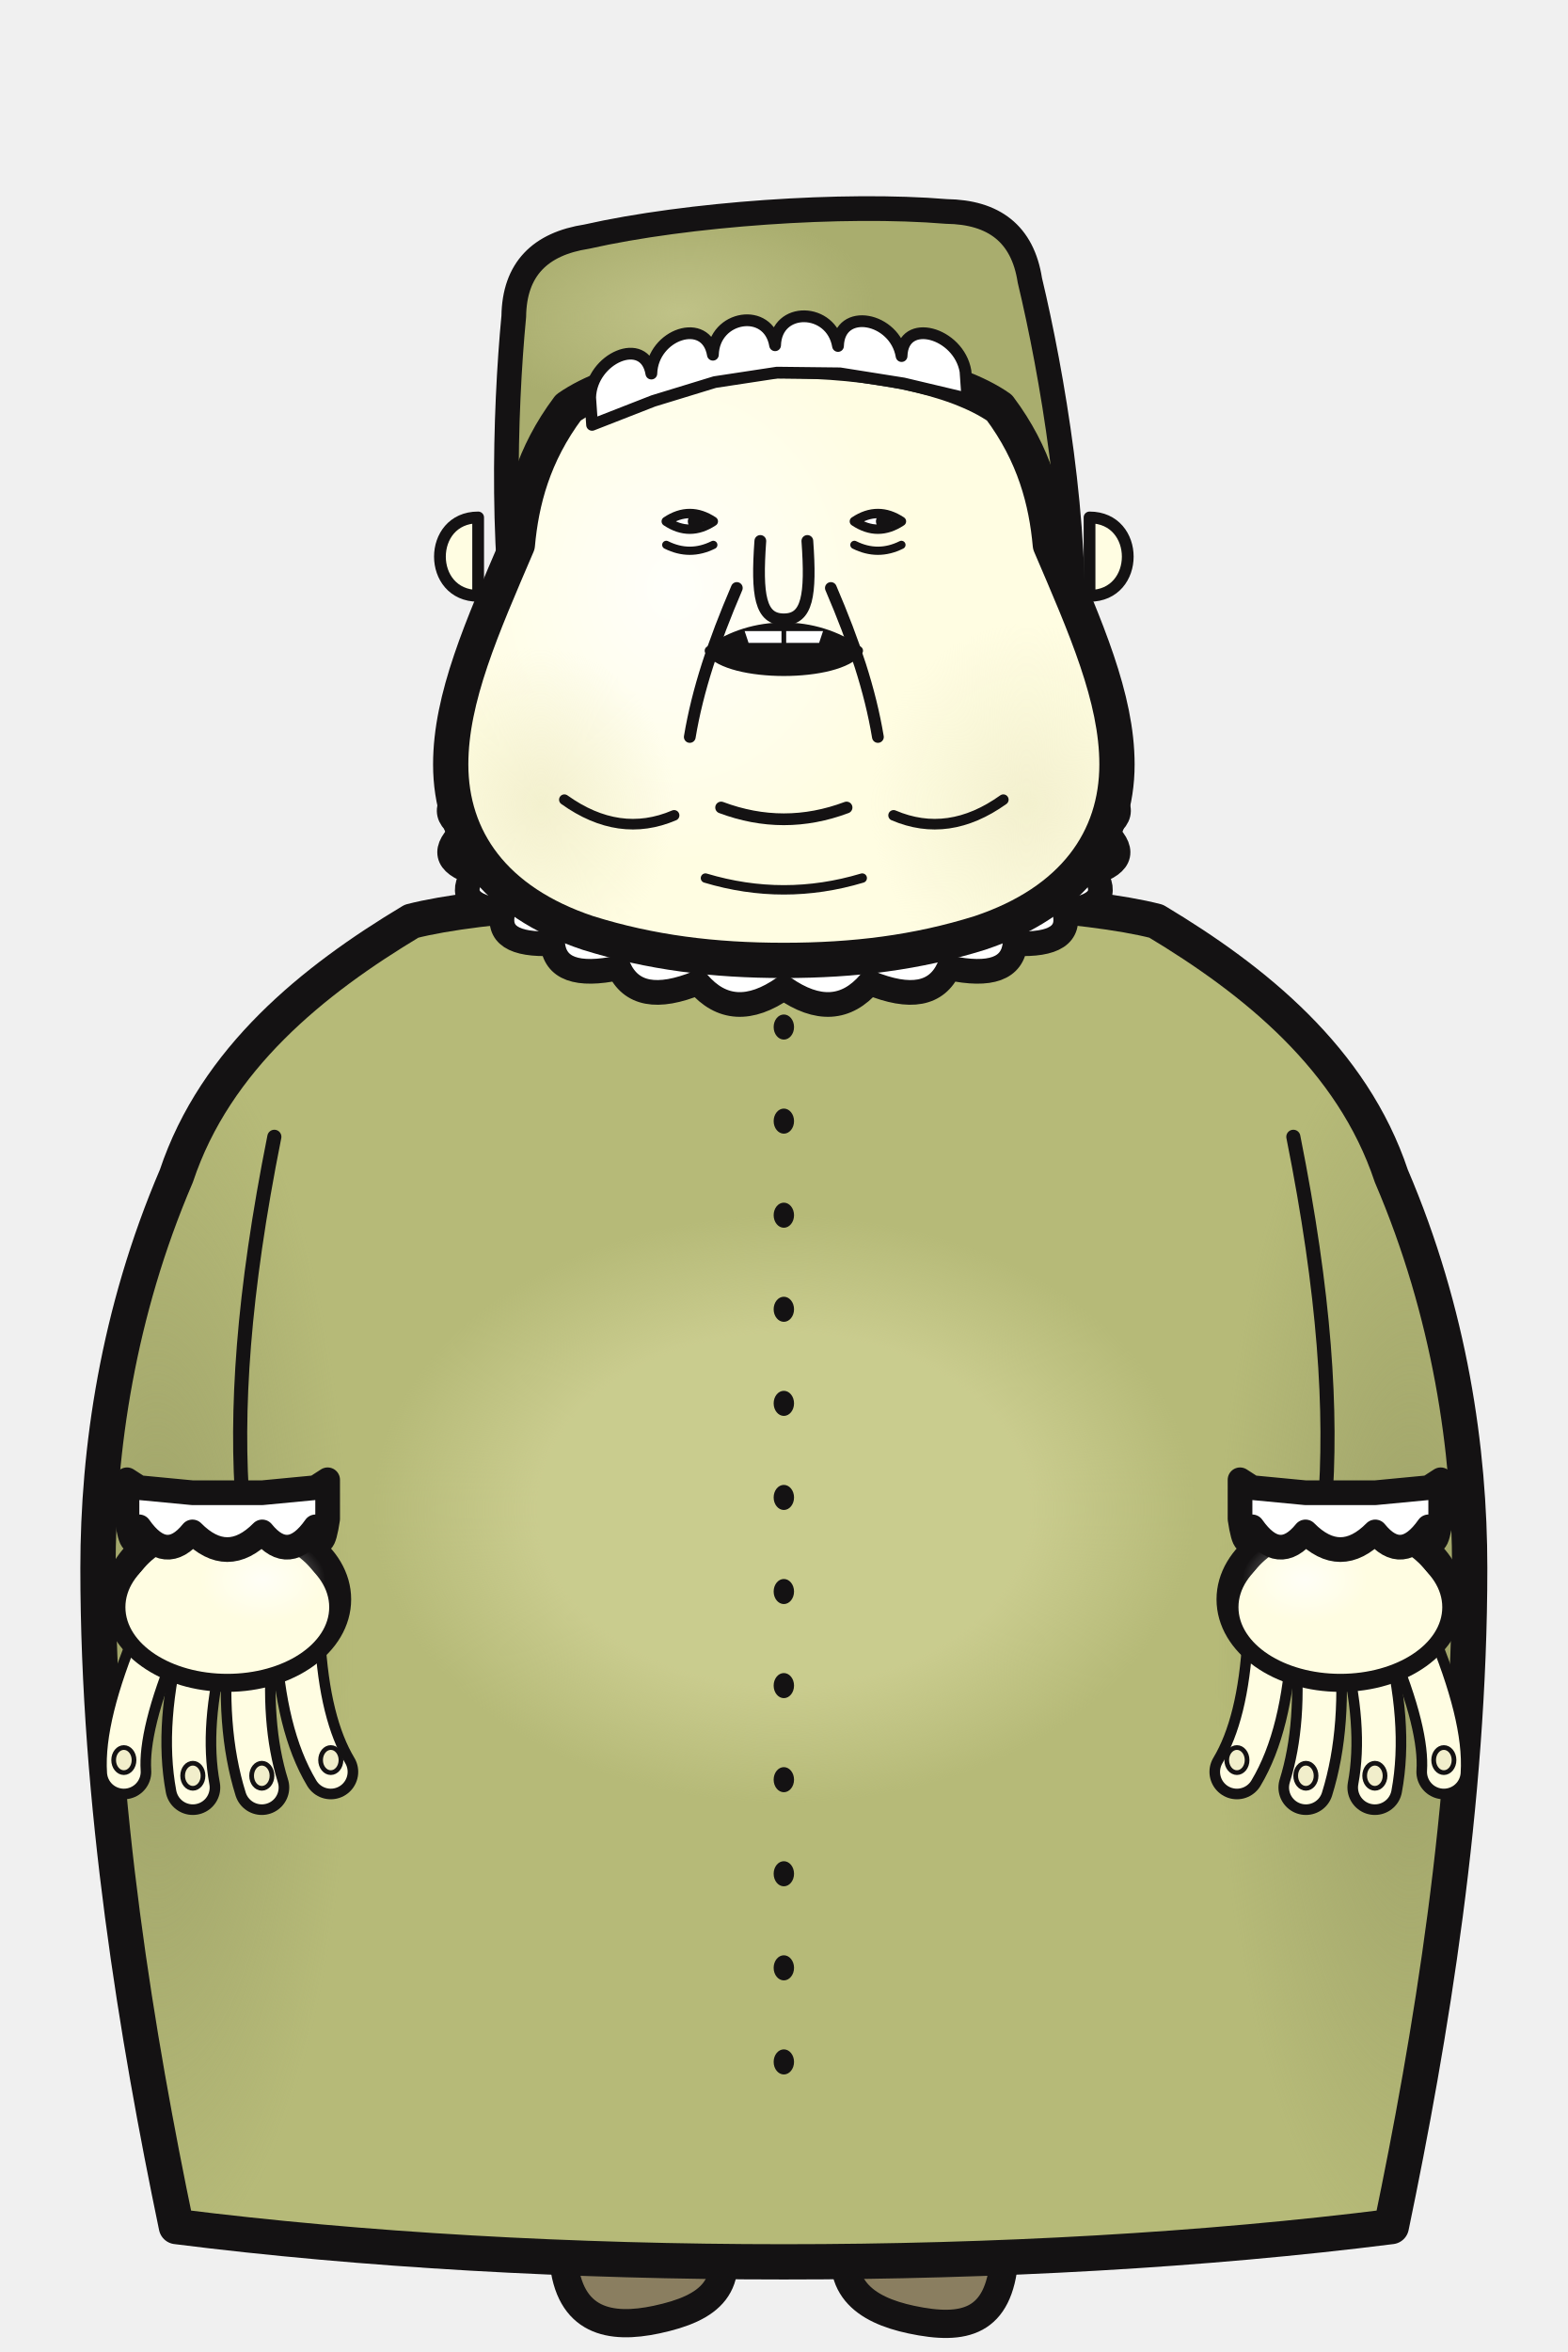
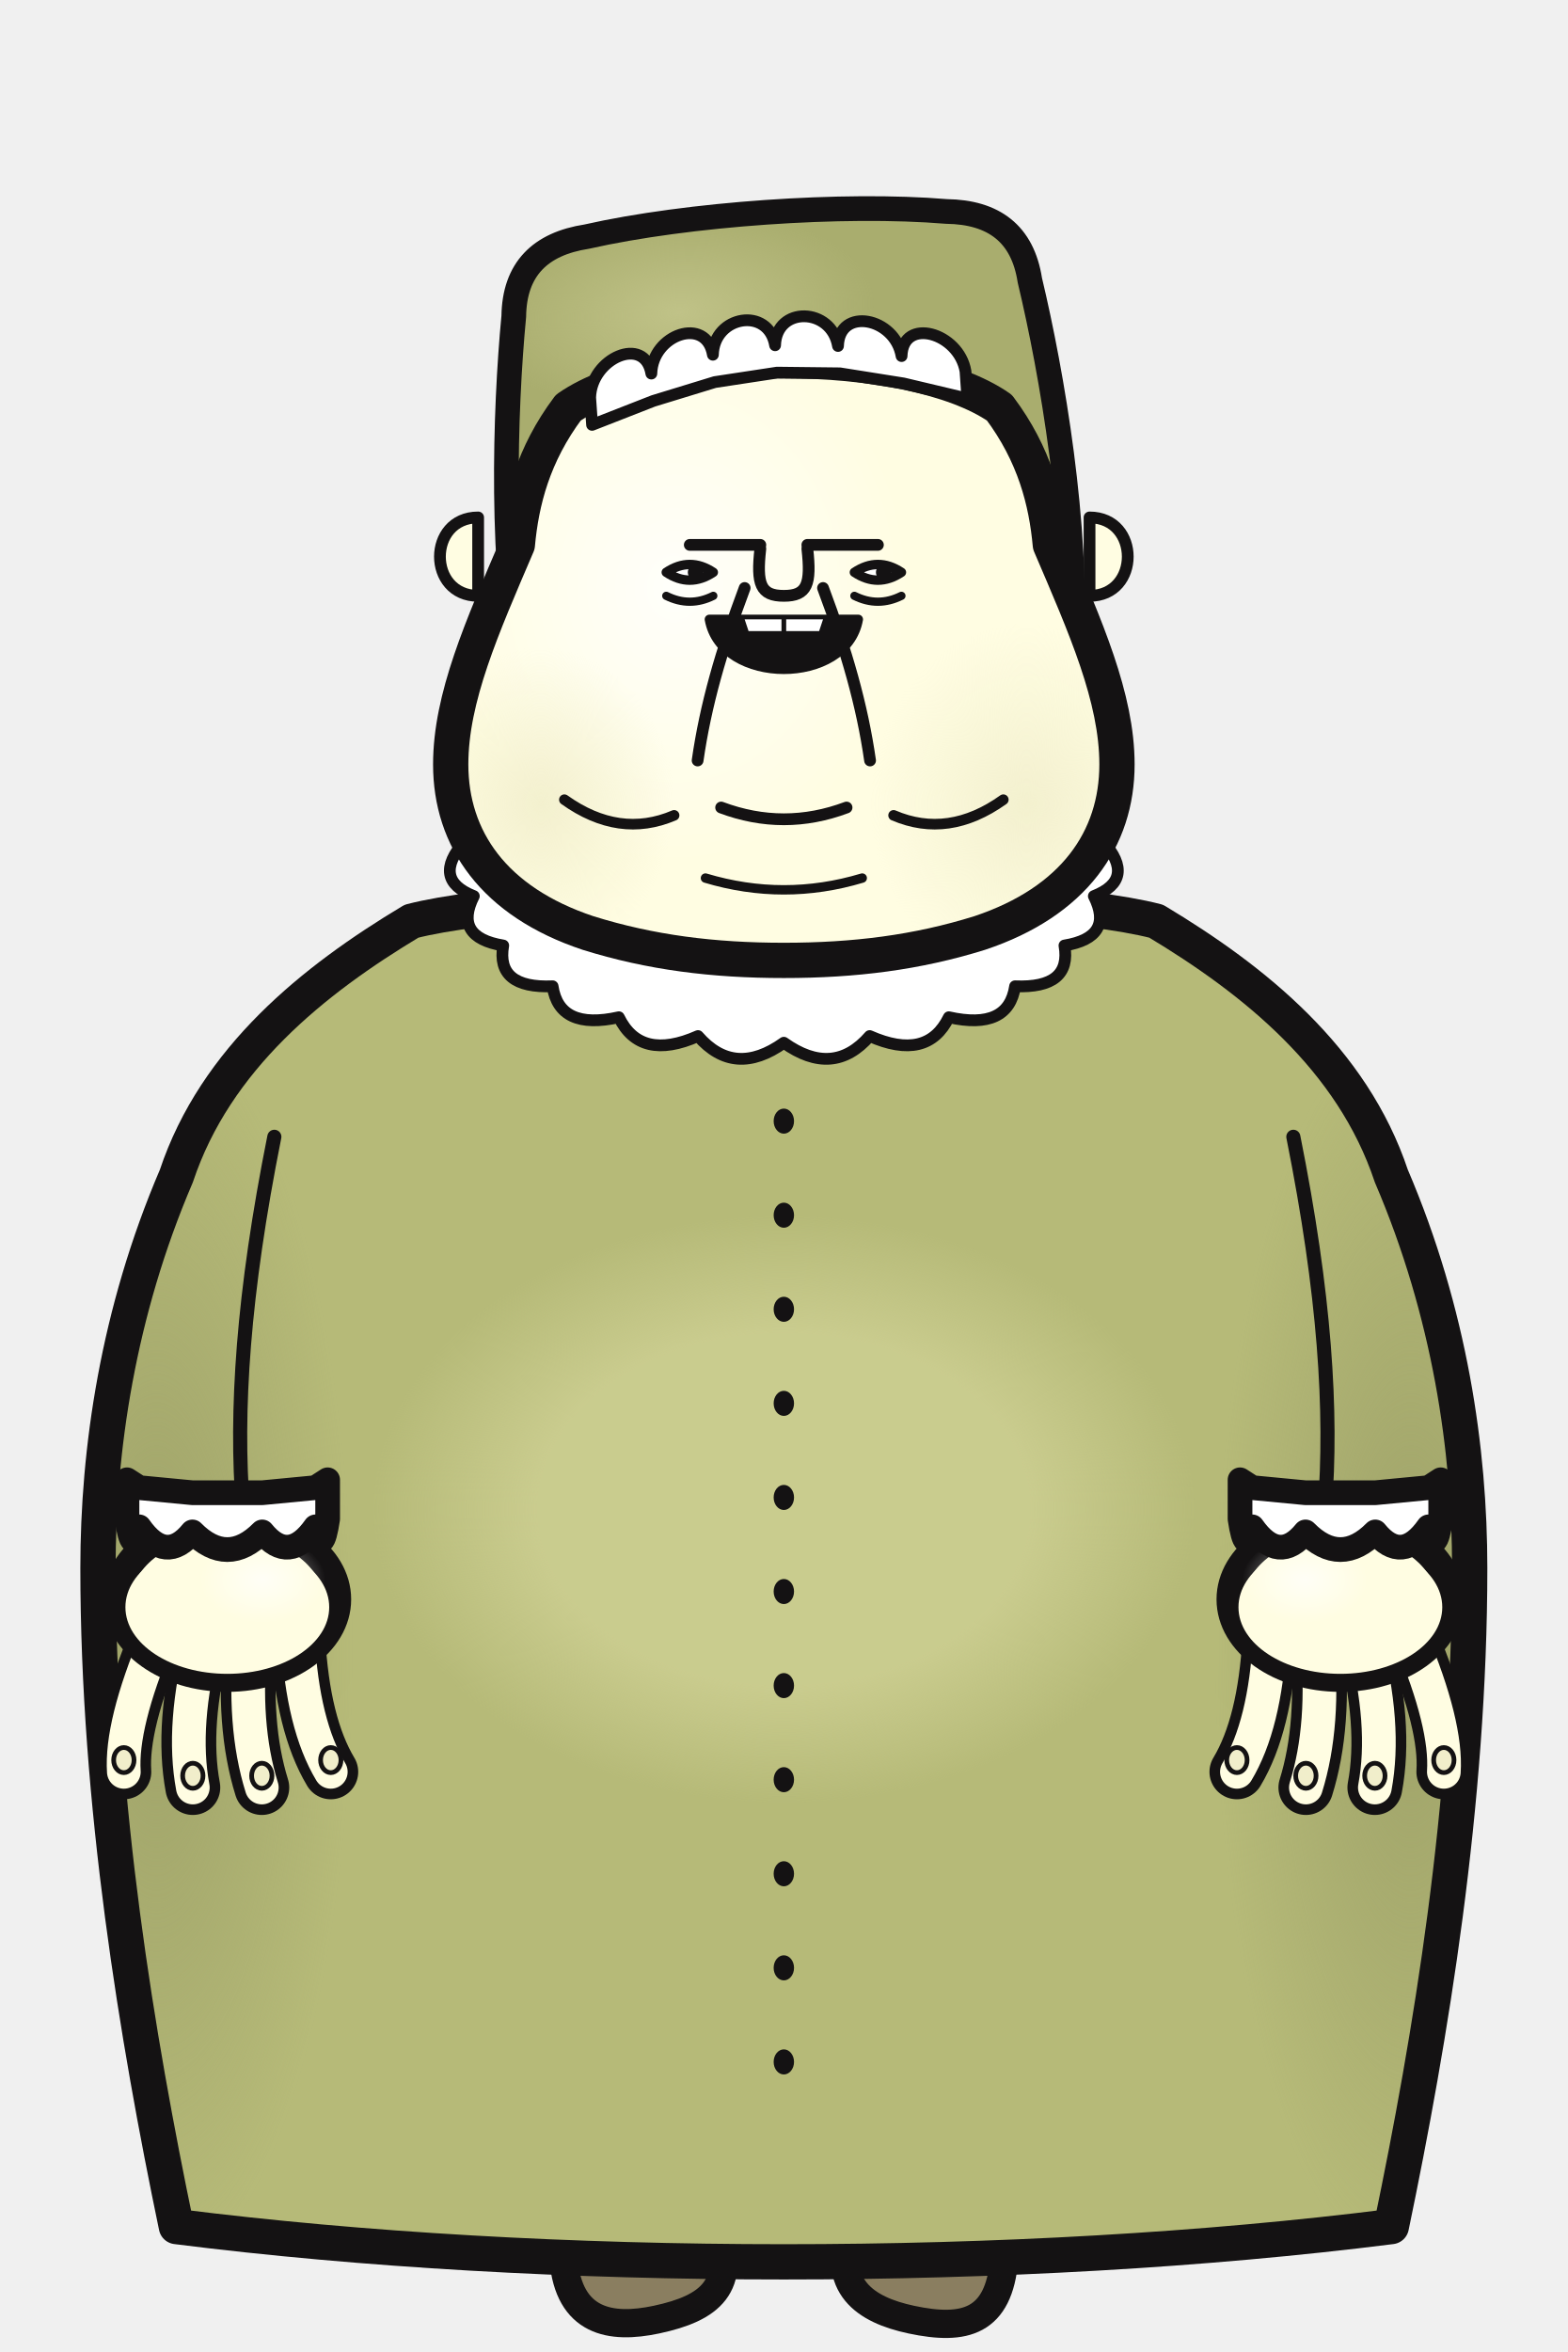
<svg xmlns="http://www.w3.org/2000/svg" width="800" height="1200" viewBox="0 0 400 600">
  <defs>
    <radialGradient id="g1">
      <stop offset="0" stop-color="#CDCF92" stop-opacity="0.85" />
      <stop offset="0.6" stop-color="#CDCF92" stop-opacity="0.85" />
      <stop offset="1" stop-color="#CDCF92" stop-opacity="0" />
    </radialGradient>
    <clipPath id="s1">
      <path d="M105,235 C80,250 55,270 45,300 C30,335 25,370 25,400 C25,460 35,520 45,568 C140,580 260,580 355,568 C365,520 375,460 375,400 C375,370 370,335 355,300 C345,270 320,250 295,235 C260,226 140,226 105,235 Z" />
    </clipPath>
    <radialGradient id="g2">
      <stop offset="0" stop-color="#9A9E66" stop-opacity="0.85" />
      <stop offset="0.0" stop-color="#9A9E66" stop-opacity="0.85" />
      <stop offset="1" stop-color="#9A9E66" stop-opacity="0" />
    </radialGradient>
    <clipPath id="s2">
      <path d="M105,235 C80,250 55,270 45,300 C30,335 25,370 25,400 C25,460 35,520 45,568 C140,580 260,580 355,568 C365,520 375,460 375,400 C375,370 370,335 355,300 C345,270 320,250 295,235 C260,226 140,226 105,235 Z" />
    </clipPath>
    <radialGradient id="g3">
      <stop offset="0" stop-color="#9A9E66" stop-opacity="0.85" />
      <stop offset="0.0" stop-color="#9A9E66" stop-opacity="0.85" />
      <stop offset="1" stop-color="#9A9E66" stop-opacity="0" />
    </radialGradient>
    <clipPath id="s3">
      <path d="M105,235 C80,250 55,270 45,300 C30,335 25,370 25,400 C25,460 35,520 45,568 C140,580 260,580 355,568 C365,520 375,460 375,400 C375,370 370,335 355,300 C345,270 320,250 295,235 C260,226 140,226 105,235 Z" />
    </clipPath>
    <radialGradient id="g4">
      <stop offset="0" stop-color="#FFFFFF" stop-opacity="0.7" />
      <stop offset="0.0" stop-color="#FFFFFF" stop-opacity="0.7" />
      <stop offset="1" stop-color="#FFFFFF" stop-opacity="0" />
    </radialGradient>
    <clipPath id="s4">
      <path d="M30,388 L86,388 L86,428 L30,428 Z" />
    </clipPath>
    <radialGradient id="g5">
      <stop offset="0" stop-color="#FFFFFF" stop-opacity="0.7" />
      <stop offset="0.0" stop-color="#FFFFFF" stop-opacity="0.7" />
      <stop offset="1" stop-color="#FFFFFF" stop-opacity="0" />
    </radialGradient>
    <clipPath id="s5">
      <path d="M314,388 L370,388 L370,428 L314,428 Z" />
    </clipPath>
    <radialGradient id="g6">
      <stop offset="0" stop-color="#C4C68C" stop-opacity="0.85" />
      <stop offset="0.0" stop-color="#C4C68C" stop-opacity="0.85" />
      <stop offset="1" stop-color="#C4C68C" stop-opacity="0" />
    </radialGradient>
    <clipPath id="s6">
      <path d="M130,170 C126,140 130,100 134,76 C135,64 142,58 154,57 C180,53 220,53 246,57 C258,58 265,64 266,76 C270,100 274,140 270,170 Z" />
    </clipPath>
    <radialGradient id="g7">
      <stop offset="0" stop-color="#FFFFFF" stop-opacity="0.85" />
      <stop offset="0.0" stop-color="#FFFFFF" stop-opacity="0.85" />
      <stop offset="1" stop-color="#FFFFFF" stop-opacity="0" />
    </radialGradient>
    <clipPath id="s7">
      <path d="M145,104 C168,88 232,88 255,104 C264,116 267,128 268,139 C277,160 285,178 285,195 C285,214 274,230 250,238 C234,243 218,245 200,245 C182,245 166,243 150,238 C126,230 115,214 115,195 C115,178 123,160 132,139 C133,128 136,116 145,104 Z" />
    </clipPath>
    <radialGradient id="g8">
      <stop offset="0" stop-color="#F1EECB" stop-opacity="0.85" />
      <stop offset="0.0" stop-color="#F1EECB" stop-opacity="0.85" />
      <stop offset="1" stop-color="#F1EECB" stop-opacity="0" />
    </radialGradient>
    <clipPath id="s8">
      <path d="M145,104 C168,88 232,88 255,104 C264,116 267,128 268,139 C277,160 285,178 285,195 C285,214 274,230 250,238 C234,243 218,245 200,245 C182,245 166,243 150,238 C126,230 115,214 115,195 C115,178 123,160 132,139 C133,128 136,116 145,104 Z" />
    </clipPath>
    <radialGradient id="g9">
      <stop offset="0" stop-color="#F1EECB" stop-opacity="0.85" />
      <stop offset="0.0" stop-color="#F1EECB" stop-opacity="0.85" />
      <stop offset="1" stop-color="#F1EECB" stop-opacity="0" />
    </radialGradient>
    <clipPath id="s9">
      <path d="M145,104 C168,88 232,88 255,104 C264,116 267,128 268,139 C277,160 285,178 285,195 C285,214 274,230 250,238 C234,243 218,245 200,245 C182,245 166,243 150,238 C126,230 115,214 115,195 C115,178 123,160 132,139 C133,128 136,116 145,104 Z" />
    </clipPath>
  </defs>
  <path d="M150,540 L180,540 L180,574 L150,574 Z" fill="#C2BF96" stroke="#141213" stroke-width="5.4" stroke-linejoin="round" stroke-linecap="round" />
  <g transform="rotate(-12 165 580)">
    <path d="M145,572 C143,588 153,592 165,592 C179,592 187,588 185,572 C173,566 157,566 145,572 Z" fill="#8A7E60" stroke="#141213" stroke-width="7.2" stroke-linejoin="round" stroke-linecap="round" />
    <path d="M159,574 L171,578 M171,574 L159,578" fill="none" stroke="#141213" stroke-width="1.6" stroke-linejoin="round" stroke-linecap="round" />
  </g>
  <path d="M220,540 L250,540 L250,574 L220,574 Z" fill="#C2BF96" stroke="#141213" stroke-width="5.4" stroke-linejoin="round" stroke-linecap="round" />
  <g transform="rotate(12 235 580)">
    <path d="M215,572 C213,588 223,592 235,592 C249,592 257,588 255,572 C243,566 227,566 215,572 Z" fill="#8A7E60" stroke="#141213" stroke-width="7.2" stroke-linejoin="round" stroke-linecap="round" />
    <path d="M229,574 L241,578 M241,574 L229,578" fill="none" stroke="#141213" stroke-width="1.6" stroke-linejoin="round" stroke-linecap="round" />
  </g>
  <path d="M105,235 C80,250 55,270 45,300 C30,335 25,370 25,400 C25,460 35,520 45,568 C140,580 260,580 355,568 C365,520 375,460 375,400 C375,370 370,335 355,300 C345,270 320,250 295,235 C260,226 140,226 105,235 Z" fill="#B6BA78" />
  <g clip-path="url(#s1)">
    <ellipse cx="200" cy="385" rx="105" ry="75" fill="url(#g1)" />
  </g>
  <g clip-path="url(#s2)">
    <ellipse cx="40" cy="420" rx="50" ry="160" fill="url(#g2)" />
  </g>
  <g clip-path="url(#s3)">
    <ellipse cx="360" cy="420" rx="50" ry="160" fill="url(#g3)" />
  </g>
  <path d="M105,235 C80,250 55,270 45,300 C30,335 25,370 25,400 C25,460 35,520 45,568 C140,580 260,580 355,568 C365,520 375,460 375,400 C375,370 370,335 355,300 C345,270 320,250 295,235 C260,226 140,226 105,235 Z" fill="none" stroke="#141213" stroke-width="9.0" stroke-linejoin="round" stroke-linecap="round" />
  <ellipse cx="200.0" cy="262.0" rx="2.6" ry="3.2" fill="#141213" />
  <ellipse cx="200.0" cy="286.0" rx="2.6" ry="3.2" fill="#141213" />
  <ellipse cx="200.0" cy="310.0" rx="2.6" ry="3.2" fill="#141213" />
  <ellipse cx="200.0" cy="334.0" rx="2.6" ry="3.2" fill="#141213" />
  <ellipse cx="200.0" cy="358.0" rx="2.6" ry="3.2" fill="#141213" />
  <ellipse cx="200.0" cy="382.0" rx="2.6" ry="3.2" fill="#141213" />
  <ellipse cx="200.0" cy="406.0" rx="2.6" ry="3.2" fill="#141213" />
  <ellipse cx="200.0" cy="430.0" rx="2.6" ry="3.2" fill="#141213" />
  <ellipse cx="200.0" cy="454.0" rx="2.6" ry="3.2" fill="#141213" />
  <ellipse cx="200.0" cy="478.0" rx="2.6" ry="3.2" fill="#141213" />
  <ellipse cx="200.0" cy="502.0" rx="2.6" ry="3.2" fill="#141213" />
  <ellipse cx="200.0" cy="526.0" rx="2.6" ry="3.2" fill="#141213" />
  <path d="M70,290 C62,330 60,360 62,385 M330,290 C338,330 340,360 338,385" fill="none" stroke="#141213" stroke-width="3.6" stroke-linejoin="round" stroke-linecap="round" />
  <path d="M40.0,418 Q30.8,440 31.6,452.0" fill="none" stroke="#141213" stroke-width="14" stroke-linejoin="round" stroke-linecap="round" />
  <path d="M40.0,418 Q30.8,440 31.6,452.0" fill="none" stroke="#FFFDE2" stroke-width="8.6" stroke-linejoin="round" stroke-linecap="round" />
  <ellipse cx="31.6" cy="449.0" rx="2.6" ry="3.2" fill="#F1EECB" stroke="#141213" stroke-width="1.2" />
  <path d="M52.0,418 Q46.2,440 49.2,456.0" fill="none" stroke="#141213" stroke-width="14" stroke-linejoin="round" stroke-linecap="round" />
  <path d="M52.0,418 Q46.2,440 49.2,456.0" fill="none" stroke="#FFFDE2" stroke-width="8.6" stroke-linejoin="round" stroke-linecap="round" />
  <ellipse cx="49.2" cy="453.0" rx="2.6" ry="3.2" fill="#F1EECB" stroke="#141213" stroke-width="1.2" />
  <path d="M64.0,418 Q61.8,440 66.8,456.0" fill="none" stroke="#141213" stroke-width="14" stroke-linejoin="round" stroke-linecap="round" />
  <path d="M64.0,418 Q61.8,440 66.8,456.0" fill="none" stroke="#FFFDE2" stroke-width="8.6" stroke-linejoin="round" stroke-linecap="round" />
  <ellipse cx="66.8" cy="453.0" rx="2.6" ry="3.2" fill="#F1EECB" stroke="#141213" stroke-width="1.2" />
  <path d="M76.0,418 Q77.2,440 84.4,452.0" fill="none" stroke="#141213" stroke-width="14" stroke-linejoin="round" stroke-linecap="round" />
  <path d="M76.0,418 Q77.2,440 84.4,452.0" fill="none" stroke="#FFFDE2" stroke-width="8.6" stroke-linejoin="round" stroke-linecap="round" />
  <ellipse cx="84.4" cy="449.0" rx="2.6" ry="3.2" fill="#F1EECB" stroke="#141213" stroke-width="1.2" />
  <ellipse cx="58.0" cy="408.0" rx="28.0" ry="20.0" fill="#FFFDE2" stroke="#141213" stroke-width="7.2" />
  <ellipse cx="58.0" cy="410.0" rx="26.0" ry="17.0" fill="#FFFDE2" />
  <g clip-path="url(#s4)">
    <ellipse cx="67" cy="403" rx="16" ry="11" fill="url(#g4)" />
  </g>
  <path d="M32.4,377.5 L35.5,379.5 L49.1,380.8 L66.9,380.8 L80.5,379.5 L83.6,377.5 L83.6,387.5 Q82.1,397.5 80.5,389.5 Q73.7,399.2 66.9,390.8 Q58.0,399.8 49.1,390.8 Q42.3,399.2 35.5,389.5 Q33.9,397.5 32.4,387.5 Z" fill="#FFFFFF" stroke="#141213" stroke-width="6.3" stroke-linejoin="round" stroke-linecap="round" />
  <path d="M324.0,418 Q322.8,440 315.6,452.0" fill="none" stroke="#141213" stroke-width="14" stroke-linejoin="round" stroke-linecap="round" />
  <path d="M324.0,418 Q322.8,440 315.6,452.0" fill="none" stroke="#FFFDE2" stroke-width="8.6" stroke-linejoin="round" stroke-linecap="round" />
  <ellipse cx="315.6" cy="449.0" rx="2.6" ry="3.2" fill="#F1EECB" stroke="#141213" stroke-width="1.2" />
  <path d="M336.0,418 Q338.2,440 333.2,456.0" fill="none" stroke="#141213" stroke-width="14" stroke-linejoin="round" stroke-linecap="round" />
  <path d="M336.0,418 Q338.2,440 333.2,456.0" fill="none" stroke="#FFFDE2" stroke-width="8.6" stroke-linejoin="round" stroke-linecap="round" />
  <ellipse cx="333.2" cy="453.0" rx="2.6" ry="3.2" fill="#F1EECB" stroke="#141213" stroke-width="1.2" />
  <path d="M348.0,418 Q353.8,440 350.8,456.0" fill="none" stroke="#141213" stroke-width="14" stroke-linejoin="round" stroke-linecap="round" />
  <path d="M348.0,418 Q353.8,440 350.8,456.0" fill="none" stroke="#FFFDE2" stroke-width="8.6" stroke-linejoin="round" stroke-linecap="round" />
  <ellipse cx="350.8" cy="453.0" rx="2.6" ry="3.2" fill="#F1EECB" stroke="#141213" stroke-width="1.2" />
  <path d="M360.0,418 Q369.2,440 368.4,452.0" fill="none" stroke="#141213" stroke-width="14" stroke-linejoin="round" stroke-linecap="round" />
  <path d="M360.0,418 Q369.2,440 368.4,452.0" fill="none" stroke="#FFFDE2" stroke-width="8.6" stroke-linejoin="round" stroke-linecap="round" />
  <ellipse cx="368.4" cy="449.0" rx="2.6" ry="3.2" fill="#F1EECB" stroke="#141213" stroke-width="1.2" />
  <ellipse cx="342.0" cy="408.0" rx="28.0" ry="20.0" fill="#FFFDE2" stroke="#141213" stroke-width="7.2" />
  <ellipse cx="342.0" cy="410.0" rx="26.0" ry="17.0" fill="#FFFDE2" />
  <g clip-path="url(#s5)">
    <ellipse cx="333" cy="403" rx="16" ry="11" fill="url(#g5)" />
  </g>
  <path d="M316.4,377.5 L319.5,379.5 L333.1,380.8 L350.9,380.8 L364.5,379.5 L367.6,377.5 L367.6,387.5 Q366.1,397.5 364.5,389.5 Q357.7,399.2 350.9,390.8 Q342.0,399.8 333.1,390.8 Q326.3,399.2 319.5,389.5 Q317.9,397.5 316.4,387.5 Z" fill="#FFFFFF" stroke="#141213" stroke-width="6.3" stroke-linejoin="round" stroke-linecap="round" />
-   <path d="M120.8,200.0 Q109.7,206.5 118.5,211.6 Q109.9,219.1 120.9,222.6 Q115.3,230.9 128.4,232.4 Q126.0,241.4 141.0,240.7 Q141.9,250.3 157.9,246.9 Q162.5,257.1 178.1,250.7 Q187.0,261.1 200.0,252.0 Q213.0,261.1 221.9,250.7 Q237.5,257.1 242.1,246.9 Q258.1,250.3 259.0,240.7 Q274.0,241.4 271.6,232.4 Q284.7,230.9 279.1,222.6 Q290.1,219.1 281.5,211.6 Q290.3,206.5 279.2,200.0 C287.0,244.0 113.0,244.0 120.8,200.0 Z" fill="#FFFFFF" stroke="#141213" stroke-width="6.3" stroke-linejoin="round" stroke-linecap="round" />
+   <path d="M120.8,200.0 Q109.7,208.3 118.5,214.7 Q110.0,224.3 120.9,228.6 Q115.6,239.1 128.4,241.2 Q126.5,252.2 141.0,251.6 Q142.7,262.9 157.9,259.5 Q163.4,270.8 178.1,264.3 Q187.4,275.0 200.0,266.0 Q212.6,275.0 221.9,264.3 Q236.6,270.8 242.1,259.5 Q257.3,262.9 259.0,251.6 Q273.5,252.2 271.6,241.2 Q284.4,239.1 279.1,228.6 Q290.0,224.3 281.5,214.7 Q290.3,208.3 279.2,200.0 C287.0,258.0 113.0,258.0 120.8,200.0 Z" fill="#FFFFFF" stroke="#141213" stroke-width="3.0" stroke-linejoin="round" stroke-linecap="round" />
  <g transform="rotate(-4 200 120)">
    <path d="M130,170 C126,140 130,100 134,76 C135,64 142,58 154,57 C180,53 220,53 246,57 C258,58 265,64 266,76 C270,100 274,140 270,170 Z" fill="#A9AD6E" />
    <g clip-path="url(#s6)">
      <ellipse cx="176" cy="78" rx="50" ry="26" fill="url(#g6)" />
    </g>
    <path d="M130,170 C126,140 130,100 134,76 C135,64 142,58 154,57 C180,53 220,53 246,57 C258,58 265,64 266,76 C270,100 274,140 270,170 Z" fill="none" stroke="#141213" stroke-width="6.3" stroke-linejoin="round" stroke-linecap="round" />
  </g>
  <path d="M122,132 C109,132 109,152 122,152 Z" fill="#FFFDE2" stroke="#141213" stroke-width="3.0" stroke-linejoin="round" stroke-linecap="round" />
  <path d="M278,132 C291,132 291,152 278,152 Z" fill="#FFFDE2" stroke="#141213" stroke-width="3.0" stroke-linejoin="round" stroke-linecap="round" />
  <path d="M145,104 C168,88 232,88 255,104 C264,116 267,128 268,139 C277,160 285,178 285,195 C285,214 274,230 250,238 C234,243 218,245 200,245 C182,245 166,243 150,238 C126,230 115,214 115,195 C115,178 123,160 132,139 C133,128 136,116 145,104 Z" fill="#FFFDE2" />
  <g clip-path="url(#s7)">
    <ellipse cx="172" cy="150" rx="60" ry="70" fill="url(#g7)" />
  </g>
  <g clip-path="url(#s8)">
    <ellipse cx="262" cy="205" rx="40" ry="46" fill="url(#g8)" />
  </g>
  <g clip-path="url(#s9)">
    <ellipse cx="138" cy="205" rx="34" ry="40" fill="url(#g9)" />
  </g>
  <path d="M145,104 C168,88 232,88 255,104 C264,116 267,128 268,139 C277,160 285,178 285,195 C285,214 274,230 250,238 C234,243 218,245 200,245 C182,245 166,243 150,238 C126,230 115,214 115,195 C115,178 123,160 132,139 C133,128 136,116 145,104 Z" fill="none" stroke="#141213" stroke-width="9.0" stroke-linejoin="round" stroke-linecap="round" />
  <g transform="rotate(-4 200 120)">
    <path d="M152.0,105.0 L152.0,98.0 C153.0,88.0 167.0,83.0 168.0,93.0 C169.0,83.0 183.0,79.3 184.0,89.3 C185.0,79.3 199.0,78.0 200.0,88.0 C201.0,78.0 215.0,79.3 216.0,89.3 C217.0,79.3 231.0,83.0 232.0,93.0 C233.0,83.0 247.0,88.0 248.0,98.0 L248.0,105.0 L232.0,100.0 L216.0,96.3 L200.0,95.0 L184.0,96.3 L168.0,100.0 L152.0,105.0 Z" fill="#FFFFFF" stroke="#141213" stroke-width="3.0" stroke-linejoin="round" stroke-linecap="round" />
  </g>
-   <path d="M170,133 Q176,129 182,133 Q176,137 170,133 Z" fill="#FFFFFF" stroke="#141213" stroke-width="2.4" stroke-linejoin="round" stroke-linecap="round" />
-   <ellipse cx="177.5" cy="133.0" rx="2.0" ry="2.0" fill="#141213" />
-   <path d="M170,139 Q176,142 182,139" fill="none" stroke="#141213" stroke-width="2.1" stroke-linejoin="round" stroke-linecap="round" />
-   <path d="M218,133 Q224,129 230,133 Q224,137 218,133 Z" fill="#FFFFFF" stroke="#141213" stroke-width="2.4" stroke-linejoin="round" stroke-linecap="round" />
-   <ellipse cx="225.5" cy="133.0" rx="2.0" ry="2.0" fill="#141213" />
-   <path d="M218,139 Q224,142 230,139" fill="none" stroke="#141213" stroke-width="2.1" stroke-linejoin="round" stroke-linecap="round" />
-   <path d="M194,138 C193,152 194,158 200,158 C206,158 207,152 206,138" fill="none" stroke="#141213" stroke-width="3.0" stroke-linejoin="round" stroke-linecap="round" />
-   <path d="M188,150 C182,164 178,176 176,188 M212,150 C218,164 222,176 224,188" fill="none" stroke="#141213" stroke-width="3.0" stroke-linejoin="round" stroke-linecap="round" />
-   <path d="M181,166 C192,158 208,158 219,166 C214,173 186,173 181,166 Z" fill="#141213" stroke="#141213" stroke-width="2.4" stroke-linejoin="round" stroke-linecap="round" />
-   <path d="M190,161 L210,161 L209,164 L191,164 Z" fill="#FFFFFF" />
-   <path d="M200,161 L200,164" fill="none" stroke="#141213" stroke-width="1.2" stroke-linejoin="round" stroke-linecap="round" />
+   <path d="M170,146 Q176,142 182,146 Q176,150 170,146 Z" fill="#FFFFFF" stroke="#141213" stroke-width="2.4" stroke-linejoin="round" stroke-linecap="round" />
+   <ellipse cx="177.5" cy="146.0" rx="2.0" ry="2.0" fill="#141213" />
+   <path d="M170,152 Q176,155 182,152" fill="none" stroke="#141213" stroke-width="2.1" stroke-linejoin="round" stroke-linecap="round" />
+   <path d="M218,146 Q224,142 230,146 Q224,150 218,146 Z" fill="#FFFFFF" stroke="#141213" stroke-width="2.4" stroke-linejoin="round" stroke-linecap="round" />
+   <ellipse cx="225.5" cy="146.0" rx="2.0" ry="2.0" fill="#141213" />
+   <path d="M218,152 Q224,155 230,152" fill="none" stroke="#141213" stroke-width="2.1" stroke-linejoin="round" stroke-linecap="round" />
+   <path d="M176,139 L194,139 M206,139 L224,139" fill="none" stroke="#141213" stroke-width="3.0" stroke-linejoin="round" stroke-linecap="round" />
+   <path d="M194,140 C193,149 194,152 200,152 C206,152 207,149 206,140" fill="none" stroke="#141213" stroke-width="3.0" stroke-linejoin="round" stroke-linecap="round" />
+   <path d="M190,150 C184,166 180,180 178,194 M210,150 C216,166 220,180 222,194" fill="none" stroke="#141213" stroke-width="3.0" stroke-linejoin="round" stroke-linecap="round" />
+   <path d="M181,158 L219,158 C216,175 184,175 181,158 Z" fill="#141213" stroke="#141213" stroke-width="2.4" stroke-linejoin="round" stroke-linecap="round" />
+   <path d="M190,158 L210,158 L209,161 L191,161 Z" fill="#FFFFFF" />
+   <path d="M200,158 L200,161" fill="none" stroke="#141213" stroke-width="1.2" stroke-linejoin="round" stroke-linecap="round" />
  <path d="M184,206 Q200,212 216,206" fill="none" stroke="#141213" stroke-width="3.0" stroke-linejoin="round" stroke-linecap="round" />
  <path d="M144,204 Q158,214 172,208 M256,204 Q242,214 228,208" fill="none" stroke="#141213" stroke-width="2.7" stroke-linejoin="round" stroke-linecap="round" />
  <path d="M180,224 Q200,230 220,224" fill="none" stroke="#141213" stroke-width="2.4" stroke-linejoin="round" stroke-linecap="round" />
</svg>
